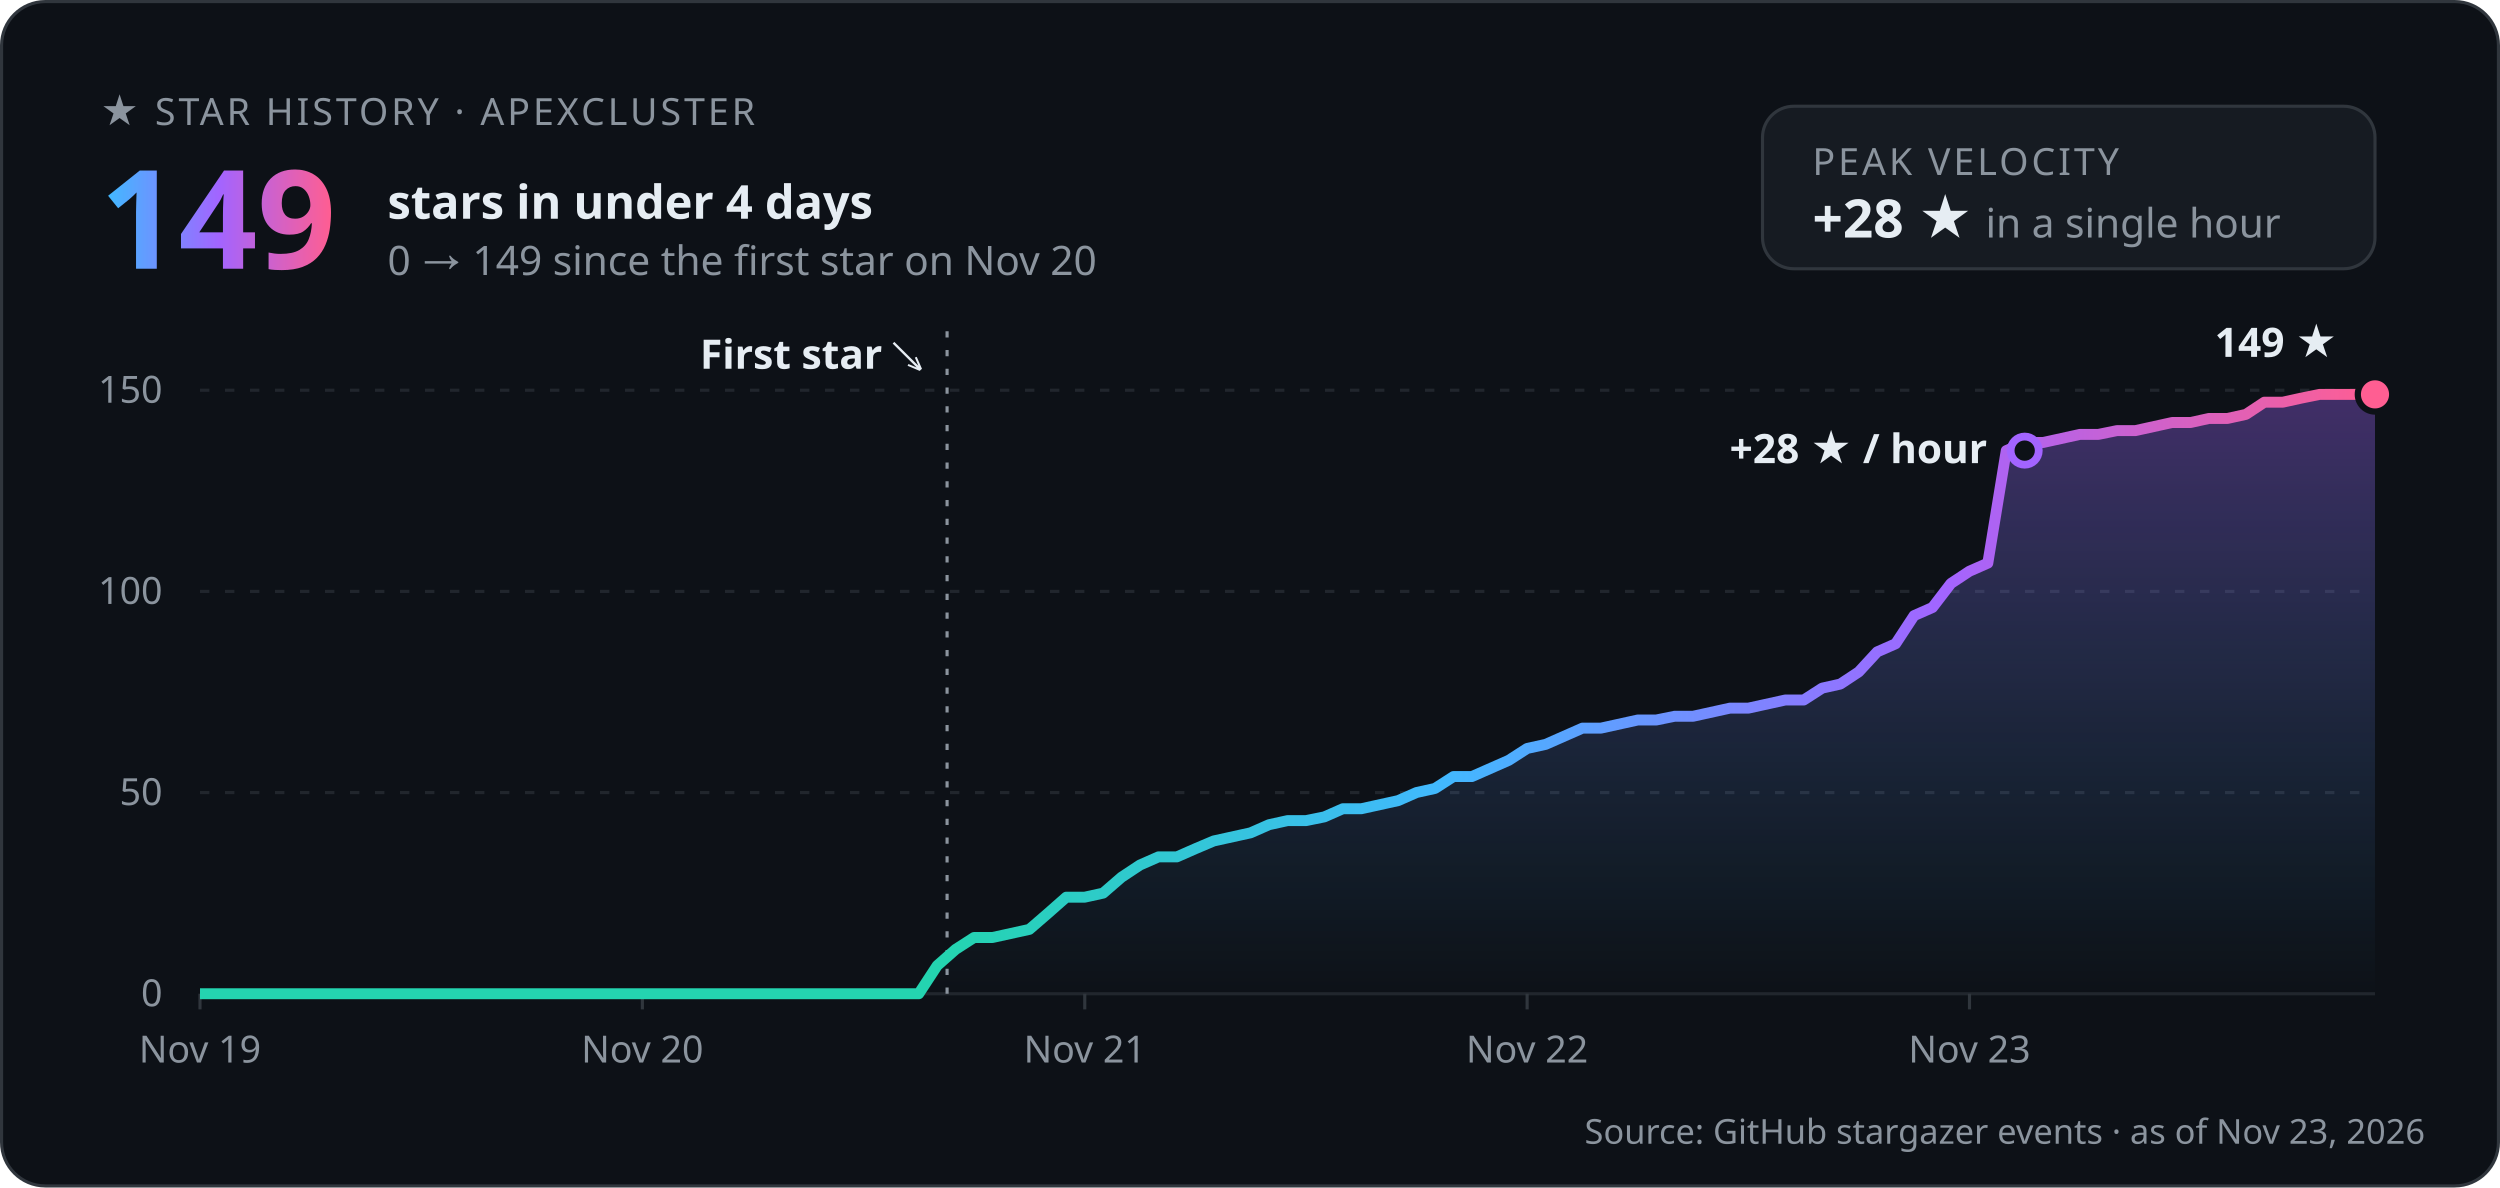
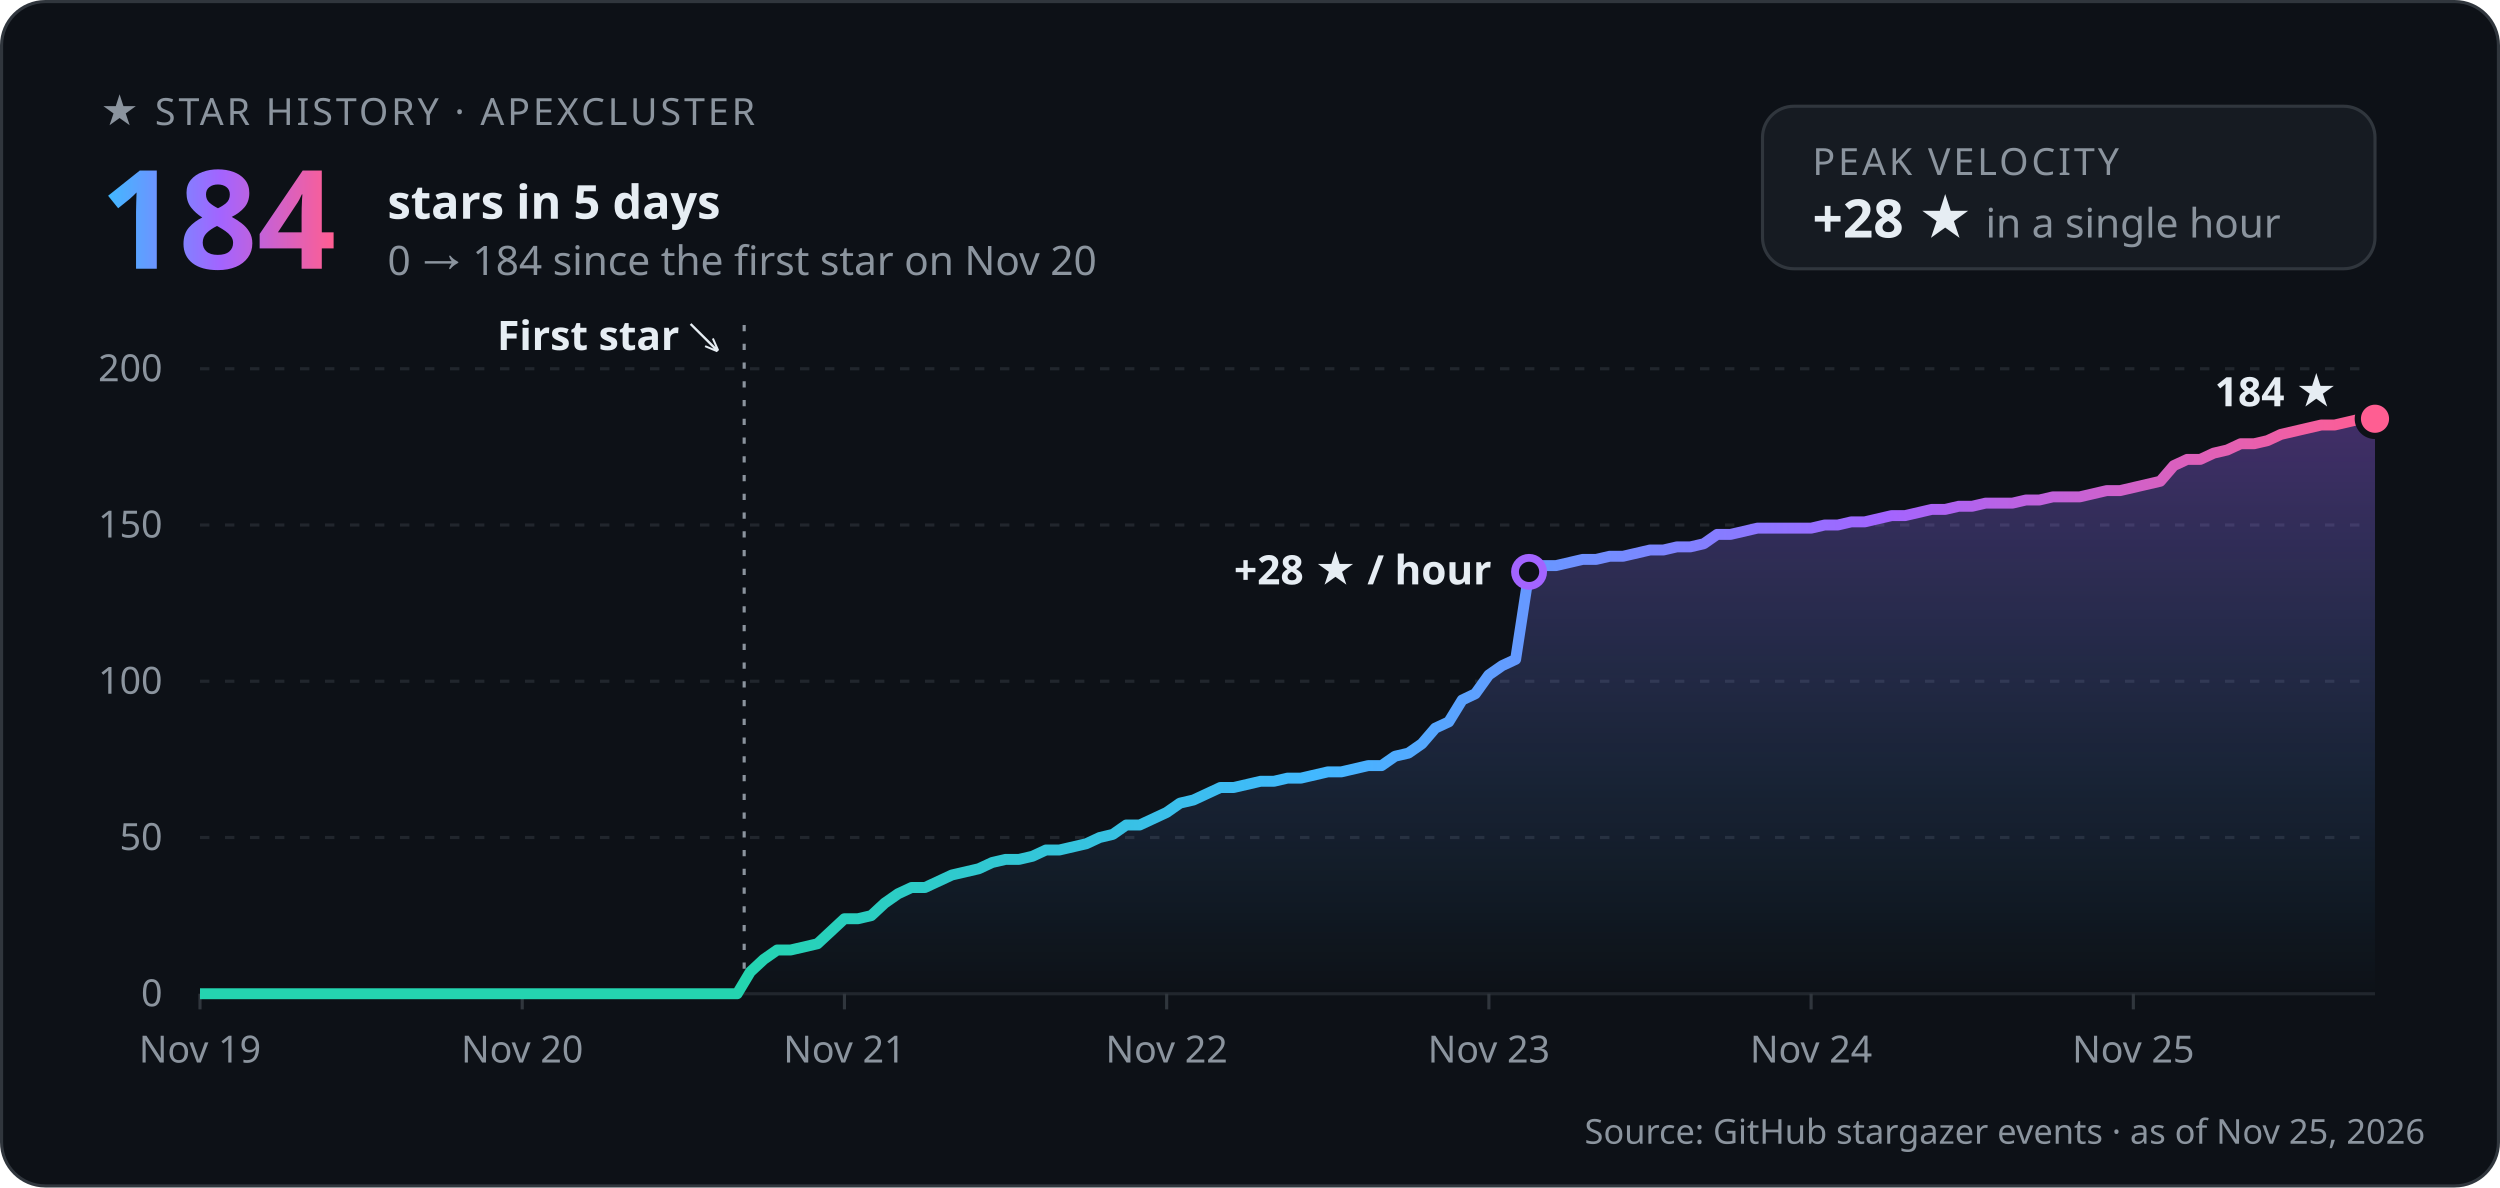
- <svg xmlns="http://www.w3.org/2000/svg" width="800" height="380" viewBox="0 0 800 380" role="img" aria-label="ApexCluster star history: 0 to 149 stars in under 4 days">
+ <svg xmlns="http://www.w3.org/2000/svg" width="800" height="380" viewBox="0 0 800 380" role="img" aria-label="ApexCluster star history: 0 to 184 stars in 5 days">
  <defs>
-     <linearGradient id="stroke" gradientUnits="userSpaceOnUse" x1="303.066" x2="760" y1="0" y2="0">
+     <linearGradient id="stroke" gradientUnits="userSpaceOnUse" x1="238.135" x2="760" y1="0" y2="0">
      <stop offset="0" stop-color="#24d4b0" />
      <stop offset=".35" stop-color="#42b8ff" />
      <stop offset=".7" stop-color="#a364ff" />
      <stop offset="1" stop-color="#ff5e92" />
    </linearGradient>
    <linearGradient id="fill" x1="0" x2="0" y1="0" y2="1">
      <stop offset="0" stop-color="#a364ff" stop-opacity="0.35" />
      <stop offset="1" stop-color="#42b8ff" stop-opacity="0" />
    </linearGradient>
    <linearGradient id="num" x1="0" x2="1">
      <stop offset="0" stop-color="#42b8ff" />
      <stop offset=".5" stop-color="#a364ff" />
      <stop offset="1" stop-color="#ff5e92" />
    </linearGradient>
    <clipPath id="reveal">
      <rect x="64" y="0" width="716" height="380">
        <animate attributeName="width" from="0" to="716" dur="2.4s" begin="0s" fill="freeze" calcMode="spline" keySplines=".4 0 .2 1" keyTimes="0;1" />
      </rect>
    </clipPath>
    <style>
    text{font-family:-apple-system,BlinkMacSystemFont,'Segoe UI','Noto Sans',Helvetica,Arial,sans-serif}
    .ax{font-size:12px;fill:#8b949e}
    .lab{font-size:12px;fill:#8b949e;letter-spacing:.08em}
    .ann{font-size:13px;font-weight:600;fill:#e6edf3}
-     .pulse{transform-origin:760.0px 126.2px;animation:p 2s ease-out 2.6s infinite;opacity:0}
+     .pulse{transform-origin:760.0px 134.0px;animation:p 2s ease-out 2.6s infinite;opacity:0}
    @keyframes p{0%{transform:scale(1);opacity:.55}100%{transform:scale(3.2);opacity:0}}
    .late{animation:f .6s ease 2.4s backwards}
    @keyframes f{from{opacity:0}to{opacity:1}}
  </style>
  </defs>
  <rect x=".5" y=".5" width="799" height="379" rx="14" fill="#0d1117" stroke="#30363d" />
  <text x="32" y="40" class="lab">★ STAR HISTORY · APEXCLUSTER</text>
-   <text x="32" y="86" font-size="44" font-weight="700" fill="url(#num)">149</text>
-   <text x="124" y="70" font-size="15" font-weight="600" fill="#e6edf3">stars in under 4 days</text>
-   <text x="124" y="88" font-size="13" fill="#8b949e">0 → 149 since the first star on Nov 20</text>
+   <text x="32" y="86" font-size="44" font-weight="700" fill="url(#num)">184</text>
+   <text x="124" y="70" font-size="15" font-weight="600" fill="#e6edf3">stars in 5 days</text>
+   <text x="124" y="88" font-size="13" fill="#8b949e">0 → 184 since the first star on Nov 20</text>
  <g transform="translate(564 34)">
    <rect width="196" height="52" rx="10" fill="#161b22" stroke="#30363d" />
    <text x="16" y="22" class="lab">PEAK VELOCITY</text>
    <text x="16" y="42" font-size="17" font-weight="700" fill="#e6edf3">+28 ★ <tspan font-size="13" font-weight="400" fill="#8b949e">in a single hour</tspan>
    </text>
  </g>
  <line x1="64" x2="760" y1="318" y2="318" stroke="#21262d" />
  <text x="52" y="322" text-anchor="end" class="ax">0</text>
-   <line x1="64" x2="760" y1="253.625" y2="253.625" stroke="#21262d" stroke-dasharray="3 5" />
-   <text x="52" y="257.625" text-anchor="end" class="ax">50</text>
-   <line x1="64" x2="760" y1="189.25" y2="189.25" stroke="#21262d" stroke-dasharray="3 5" />
-   <text x="52" y="193.25" text-anchor="end" class="ax">100</text>
-   <line x1="64" x2="760" y1="124.875" y2="124.875" stroke="#21262d" stroke-dasharray="3 5" />
-   <text x="52" y="128.875" text-anchor="end" class="ax">150</text>
+   <line x1="64" x2="760" y1="268" y2="268" stroke="#21262d" stroke-dasharray="3 5" />
+   <text x="52" y="272" text-anchor="end" class="ax">50</text>
+   <line x1="64" x2="760" y1="218" y2="218" stroke="#21262d" stroke-dasharray="3 5" />
+   <text x="52" y="222" text-anchor="end" class="ax">100</text>
+   <line x1="64" x2="760" y1="168" y2="168" stroke="#21262d" stroke-dasharray="3 5" />
+   <text x="52" y="172" text-anchor="end" class="ax">150</text>
+   <line x1="64" x2="760" y1="118" y2="118" stroke="#21262d" stroke-dasharray="3 5" />
+   <text x="52" y="122" text-anchor="end" class="ax">200</text>
  <line x1="64" x2="64" y1="318" y2="323" stroke="#30363d" />
  <text x="64" y="340" text-anchor="middle" class="ax">Nov 19</text>
-   <line x1="205.559" x2="205.559" y1="318" y2="323" stroke="#30363d" />
-   <text x="205.559" y="340" text-anchor="middle" class="ax">Nov 20</text>
-   <line x1="347.119" x2="347.119" y1="318" y2="323" stroke="#30363d" />
-   <text x="347.119" y="340" text-anchor="middle" class="ax">Nov 21</text>
-   <line x1="488.678" x2="488.678" y1="318" y2="323" stroke="#30363d" />
-   <text x="488.678" y="340" text-anchor="middle" class="ax">Nov 22</text>
-   <line x1="630.237" x2="630.237" y1="318" y2="323" stroke="#30363d" />
-   <text x="630.237" y="340" text-anchor="middle" class="ax">Nov 23</text>
-   <line x1="303.066" x2="303.066" y1="106" y2="318" stroke="#8b949e" stroke-dasharray="2 4" class="late" />
-   <text x="295.066" y="118" text-anchor="end" class="ann late">First star ↘</text>
+   <line x1="167.111" x2="167.111" y1="318" y2="323" stroke="#30363d" />
+   <text x="167.111" y="340" text-anchor="middle" class="ax">Nov 20</text>
+   <line x1="270.222" x2="270.222" y1="318" y2="323" stroke="#30363d" />
+   <text x="270.222" y="340" text-anchor="middle" class="ax">Nov 21</text>
+   <line x1="373.333" x2="373.333" y1="318" y2="323" stroke="#30363d" />
+   <text x="373.333" y="340" text-anchor="middle" class="ax">Nov 22</text>
+   <line x1="476.444" x2="476.444" y1="318" y2="323" stroke="#30363d" />
+   <text x="476.444" y="340" text-anchor="middle" class="ax">Nov 23</text>
+   <line x1="579.556" x2="579.556" y1="318" y2="323" stroke="#30363d" />
+   <text x="579.556" y="340" text-anchor="middle" class="ax">Nov 24</text>
+   <line x1="682.667" x2="682.667" y1="318" y2="323" stroke="#30363d" />
+   <text x="682.667" y="340" text-anchor="middle" class="ax">Nov 25</text>
+   <line x1="238.135" x2="238.135" y1="104" y2="318" stroke="#8b949e" stroke-dasharray="2 4" class="late" />
+   <text x="230.135" y="112" text-anchor="end" class="ann late">First star ↘</text>
  <g clip-path="url(#reveal)">
-     <path d="M64.0 318.0L69.9 318.0L75.8 318.0L81.7 318.0L87.6 318.0L93.5 318.0L99.4 318.0L105.3 318.0L111.2 318.0L117.1 318.0L123.0 318.0L128.9 318.0L134.8 318.0L140.7 318.0L146.6 318.0L152.5 318.0L158.4 318.0L164.3 318.0L170.2 318.0L176.1 318.0L182.0 318.0L187.9 318.0L193.8 318.0L199.7 318.0L205.6 318.0L211.5 318.0L217.4 318.0L223.3 318.0L229.2 318.0L235.1 318.0L240.9 318.0L246.8 318.0L252.7 318.0L258.6 318.0L264.5 318.0L270.4 318.0L276.3 318.0L282.2 318.0L288.1 318.0L294.0 318.0L299.9 309.0L305.8 303.8L311.7 300.0L317.6 300.0L323.5 298.7L329.4 297.4L335.3 292.3L341.2 287.1L347.1 287.1L353.0 285.8L358.9 280.7L364.8 276.8L370.7 274.2L376.6 274.2L382.5 271.6L388.4 269.1L394.3 267.8L400.2 266.5L406.1 263.9L412.0 262.6L417.9 262.6L423.8 261.4L429.7 258.8L435.6 258.8L441.5 257.5L447.4 256.2L453.3 253.6L459.2 252.3L465.1 248.5L471.0 248.5L476.9 245.9L482.8 243.3L488.7 239.5L494.6 238.2L500.5 235.6L506.4 233.0L512.3 233.0L518.2 231.7L524.1 230.4L530.0 230.4L535.9 229.2L541.8 229.2L547.7 227.9L553.6 226.6L559.5 226.6L565.4 225.3L571.3 224.0L577.2 224.0L583.1 220.2L588.9 218.9L594.8 215.0L600.7 208.6L606.6 206.0L612.5 197.0L618.4 194.4L624.3 186.7L630.2 182.8L636.1 180.2L642.0 144.2L647.9 141.6L653.8 141.6L659.7 140.3L665.6 139.0L671.5 139.0L677.4 137.8L683.3 137.8L689.2 136.5L695.1 135.2L701.0 135.2L706.9 133.9L712.8 133.9L718.7 132.6L724.6 128.7L730.5 128.7L736.4 127.4L742.3 126.2L748.2 126.2L754.1 126.2L760.0 126.2L760.0 318L64.0 318Z" fill="url(#fill)" />
-     <path d="M64.0 318.0L69.9 318.0L75.8 318.0L81.7 318.0L87.6 318.0L93.5 318.0L99.4 318.0L105.3 318.0L111.2 318.0L117.1 318.0L123.0 318.0L128.9 318.0L134.8 318.0L140.7 318.0L146.6 318.0L152.5 318.0L158.4 318.0L164.3 318.0L170.2 318.0L176.1 318.0L182.0 318.0L187.9 318.0L193.8 318.0L199.7 318.0L205.6 318.0L211.5 318.0L217.4 318.0L223.3 318.0L229.2 318.0L235.1 318.0L240.9 318.0L246.8 318.0L252.7 318.0L258.6 318.0L264.5 318.0L270.4 318.0L276.3 318.0L282.2 318.0L288.1 318.0L294.0 318.0L299.9 309.0L305.8 303.8L311.7 300.0L317.6 300.0L323.5 298.7L329.4 297.4L335.3 292.3L341.2 287.1L347.1 287.1L353.0 285.8L358.9 280.7L364.8 276.8L370.7 274.2L376.6 274.2L382.5 271.6L388.4 269.1L394.3 267.8L400.2 266.5L406.1 263.9L412.0 262.6L417.9 262.6L423.8 261.4L429.7 258.8L435.6 258.8L441.5 257.5L447.4 256.2L453.3 253.6L459.2 252.3L465.1 248.5L471.0 248.5L476.9 245.9L482.8 243.3L488.7 239.5L494.6 238.2L500.5 235.6L506.4 233.0L512.3 233.0L518.2 231.7L524.1 230.4L530.0 230.4L535.9 229.2L541.8 229.2L547.7 227.9L553.6 226.6L559.5 226.6L565.4 225.3L571.3 224.0L577.2 224.0L583.1 220.2L588.9 218.9L594.8 215.0L600.7 208.6L606.6 206.0L612.5 197.0L618.4 194.4L624.3 186.7L630.2 182.8L636.1 180.2L642.0 144.2L647.9 141.6L653.8 141.6L659.7 140.3L665.6 139.0L671.5 139.0L677.4 137.8L683.3 137.8L689.2 136.5L695.1 135.2L701.0 135.2L706.9 133.9L712.8 133.9L718.7 132.6L724.6 128.7L730.5 128.7L736.4 127.4L742.3 126.2L748.2 126.2L754.1 126.2L760.0 126.2" fill="none" stroke="url(#stroke)" stroke-width="3.5" stroke-linejoin="round" stroke-linecap="round" />
+     <path d="M64.0 318.0L68.3 318.0L72.6 318.0L76.9 318.0L81.2 318.0L85.5 318.0L89.8 318.0L94.1 318.0L98.4 318.0L102.7 318.0L107.0 318.0L111.3 318.0L115.6 318.0L119.9 318.0L124.1 318.0L128.4 318.0L132.7 318.0L137.0 318.0L141.3 318.0L145.6 318.0L149.9 318.0L154.2 318.0L158.5 318.0L162.8 318.0L167.1 318.0L171.4 318.0L175.7 318.0L180.0 318.0L184.3 318.0L188.6 318.0L192.9 318.0L197.2 318.0L201.5 318.0L205.8 318.0L210.1 318.0L214.4 318.0L218.7 318.0L223.0 318.0L227.3 318.0L231.6 318.0L235.9 318.0L240.1 311.0L244.4 307.0L248.7 304.0L253.0 304.0L257.3 303.0L261.6 302.0L265.9 298.0L270.2 294.0L274.5 294.0L278.8 293.0L283.1 289.0L287.4 286.0L291.7 284.0L296.0 284.0L300.3 282.0L304.6 280.0L308.9 279.0L313.2 278.0L317.5 276.0L321.8 275.0L326.1 275.0L330.4 274.0L334.7 272.0L339.0 272.0L343.3 271.0L347.6 270.0L351.9 268.0L356.1 267.0L360.4 264.0L364.7 264.0L369.0 262.0L373.3 260.0L377.6 257.0L381.9 256.0L386.2 254.0L390.5 252.0L394.8 252.0L399.1 251.0L403.4 250.0L407.7 250.0L412.0 249.0L416.3 249.0L420.6 248.0L424.9 247.0L429.2 247.0L433.5 246.0L437.8 245.0L442.1 245.0L446.4 242.0L450.7 241.0L455.0 238.0L459.3 233.0L463.6 231.0L467.9 224.0L472.1 222.0L476.4 216.0L480.7 213.0L485.0 211.0L489.3 183.0L493.6 181.0L497.9 181.0L502.2 180.0L506.5 179.0L510.8 179.0L515.1 178.0L519.4 178.0L523.7 177.0L528.0 176.0L532.3 176.0L536.6 175.0L540.9 175.0L545.2 174.0L549.5 171.0L553.8 171.0L558.1 170.0L562.4 169.0L566.7 169.0L571.0 169.0L575.3 169.0L579.6 169.0L583.9 168.0L588.1 168.0L592.4 167.0L596.7 167.0L601.0 166.0L605.3 165.0L609.6 165.0L613.9 164.0L618.2 163.0L622.5 163.0L626.8 162.0L631.1 162.0L635.4 161.0L639.7 161.0L644.0 161.0L648.3 160.0L652.6 160.0L656.9 159.0L661.2 159.0L665.5 159.0L669.8 158.0L674.1 157.0L678.4 157.0L682.7 156.0L687.0 155.0L691.3 154.0L695.6 149.0L699.9 147.0L704.1 147.0L708.4 145.0L712.7 144.0L717.0 142.0L721.3 142.0L725.6 141.0L729.9 139.0L734.2 138.0L738.5 137.0L742.8 136.0L747.1 136.0L751.4 135.0L755.7 134.0L760.0 134.0L760.0 318L64.0 318Z" fill="url(#fill)" />
+     <path d="M64.0 318.0L68.3 318.0L72.6 318.0L76.9 318.0L81.2 318.0L85.5 318.0L89.8 318.0L94.1 318.0L98.4 318.0L102.7 318.0L107.0 318.0L111.3 318.0L115.6 318.0L119.9 318.0L124.1 318.0L128.4 318.0L132.7 318.0L137.0 318.0L141.3 318.0L145.6 318.0L149.9 318.0L154.2 318.0L158.5 318.0L162.8 318.0L167.1 318.0L171.4 318.0L175.7 318.0L180.0 318.0L184.3 318.0L188.6 318.0L192.9 318.0L197.2 318.0L201.5 318.0L205.8 318.0L210.1 318.0L214.4 318.0L218.7 318.0L223.0 318.0L227.3 318.0L231.6 318.0L235.9 318.0L240.1 311.0L244.4 307.0L248.7 304.0L253.0 304.0L257.3 303.0L261.6 302.0L265.9 298.0L270.2 294.0L274.5 294.0L278.8 293.0L283.1 289.0L287.4 286.0L291.7 284.0L296.0 284.0L300.3 282.0L304.6 280.0L308.9 279.0L313.2 278.0L317.5 276.0L321.8 275.0L326.1 275.0L330.4 274.0L334.7 272.0L339.0 272.0L343.3 271.0L347.6 270.0L351.9 268.0L356.1 267.0L360.4 264.0L364.7 264.0L369.0 262.0L373.3 260.0L377.6 257.0L381.9 256.0L386.2 254.0L390.5 252.0L394.8 252.0L399.1 251.0L403.4 250.0L407.7 250.0L412.0 249.0L416.3 249.0L420.6 248.0L424.9 247.0L429.2 247.0L433.5 246.0L437.8 245.0L442.1 245.0L446.4 242.0L450.7 241.0L455.0 238.0L459.3 233.0L463.6 231.0L467.9 224.0L472.1 222.0L476.4 216.0L480.7 213.0L485.0 211.0L489.3 183.0L493.6 181.0L497.9 181.0L502.2 180.0L506.5 179.0L510.8 179.0L515.1 178.0L519.4 178.0L523.7 177.0L528.0 176.0L532.3 176.0L536.6 175.0L540.9 175.0L545.2 174.0L549.5 171.0L553.8 171.0L558.1 170.0L562.4 169.0L566.7 169.0L571.0 169.0L575.3 169.0L579.6 169.0L583.9 168.0L588.1 168.0L592.4 167.0L596.7 167.0L601.0 166.0L605.3 165.0L609.6 165.0L613.9 164.0L618.2 163.0L622.5 163.0L626.8 162.0L631.1 162.0L635.4 161.0L639.7 161.0L644.0 161.0L648.3 160.0L652.6 160.0L656.9 159.0L661.2 159.0L665.5 159.0L669.8 158.0L674.1 157.0L678.4 157.0L682.7 156.0L687.0 155.0L691.3 154.0L695.6 149.0L699.9 147.0L704.1 147.0L708.4 145.0L712.7 144.0L717.0 142.0L721.3 142.0L725.6 141.0L729.9 139.0L734.2 138.0L738.5 137.0L742.8 136.0L747.1 136.0L751.4 135.0L755.7 134.0L760.0 134.0" fill="none" stroke="url(#stroke)" stroke-width="3.5" stroke-linejoin="round" stroke-linecap="round" />
  </g>
-   <circle cx="647.9" cy="144.2" r="4.5" fill="#0d1117" stroke="#a364ff" stroke-width="2.5" class="late" />
-   <text x="635.9" y="148.2" text-anchor="end" class="ann late">+28 ★ / hour</text>
-   <circle cx="760.0" cy="126.2" r="6" fill="#ff5e92" class="pulse" />
-   <circle cx="760.0" cy="126.2" r="5.5" fill="#ff5e92" stroke="#0d1117" stroke-width="2" class="late" />
-   <text x="748.0" y="114.2" text-anchor="end" class="ann late">149 ★</text>
-   <text x="776" y="366" text-anchor="end" font-size="11" fill="#8b949e">Source: GitHub stargazer events · as of Nov 23, 2026</text>
+   <circle cx="489.3" cy="183.0" r="4.5" fill="#0d1117" stroke="#a364ff" stroke-width="2.5" class="late" />
+   <text x="477.3" y="187.0" text-anchor="end" class="ann late">+28 ★ / hour</text>
+   <circle cx="760.0" cy="134.0" r="6" fill="#ff5e92" class="pulse" />
+   <circle cx="760.0" cy="134.0" r="5.5" fill="#ff5e92" stroke="#0d1117" stroke-width="2" class="late" />
+   <text x="748.0" y="130.0" text-anchor="end" class="ann late">184 ★</text>
+   <text x="776" y="366" text-anchor="end" font-size="11" fill="#8b949e">Source: GitHub stargazer events · as of Nov 25, 2026</text>
</svg>
